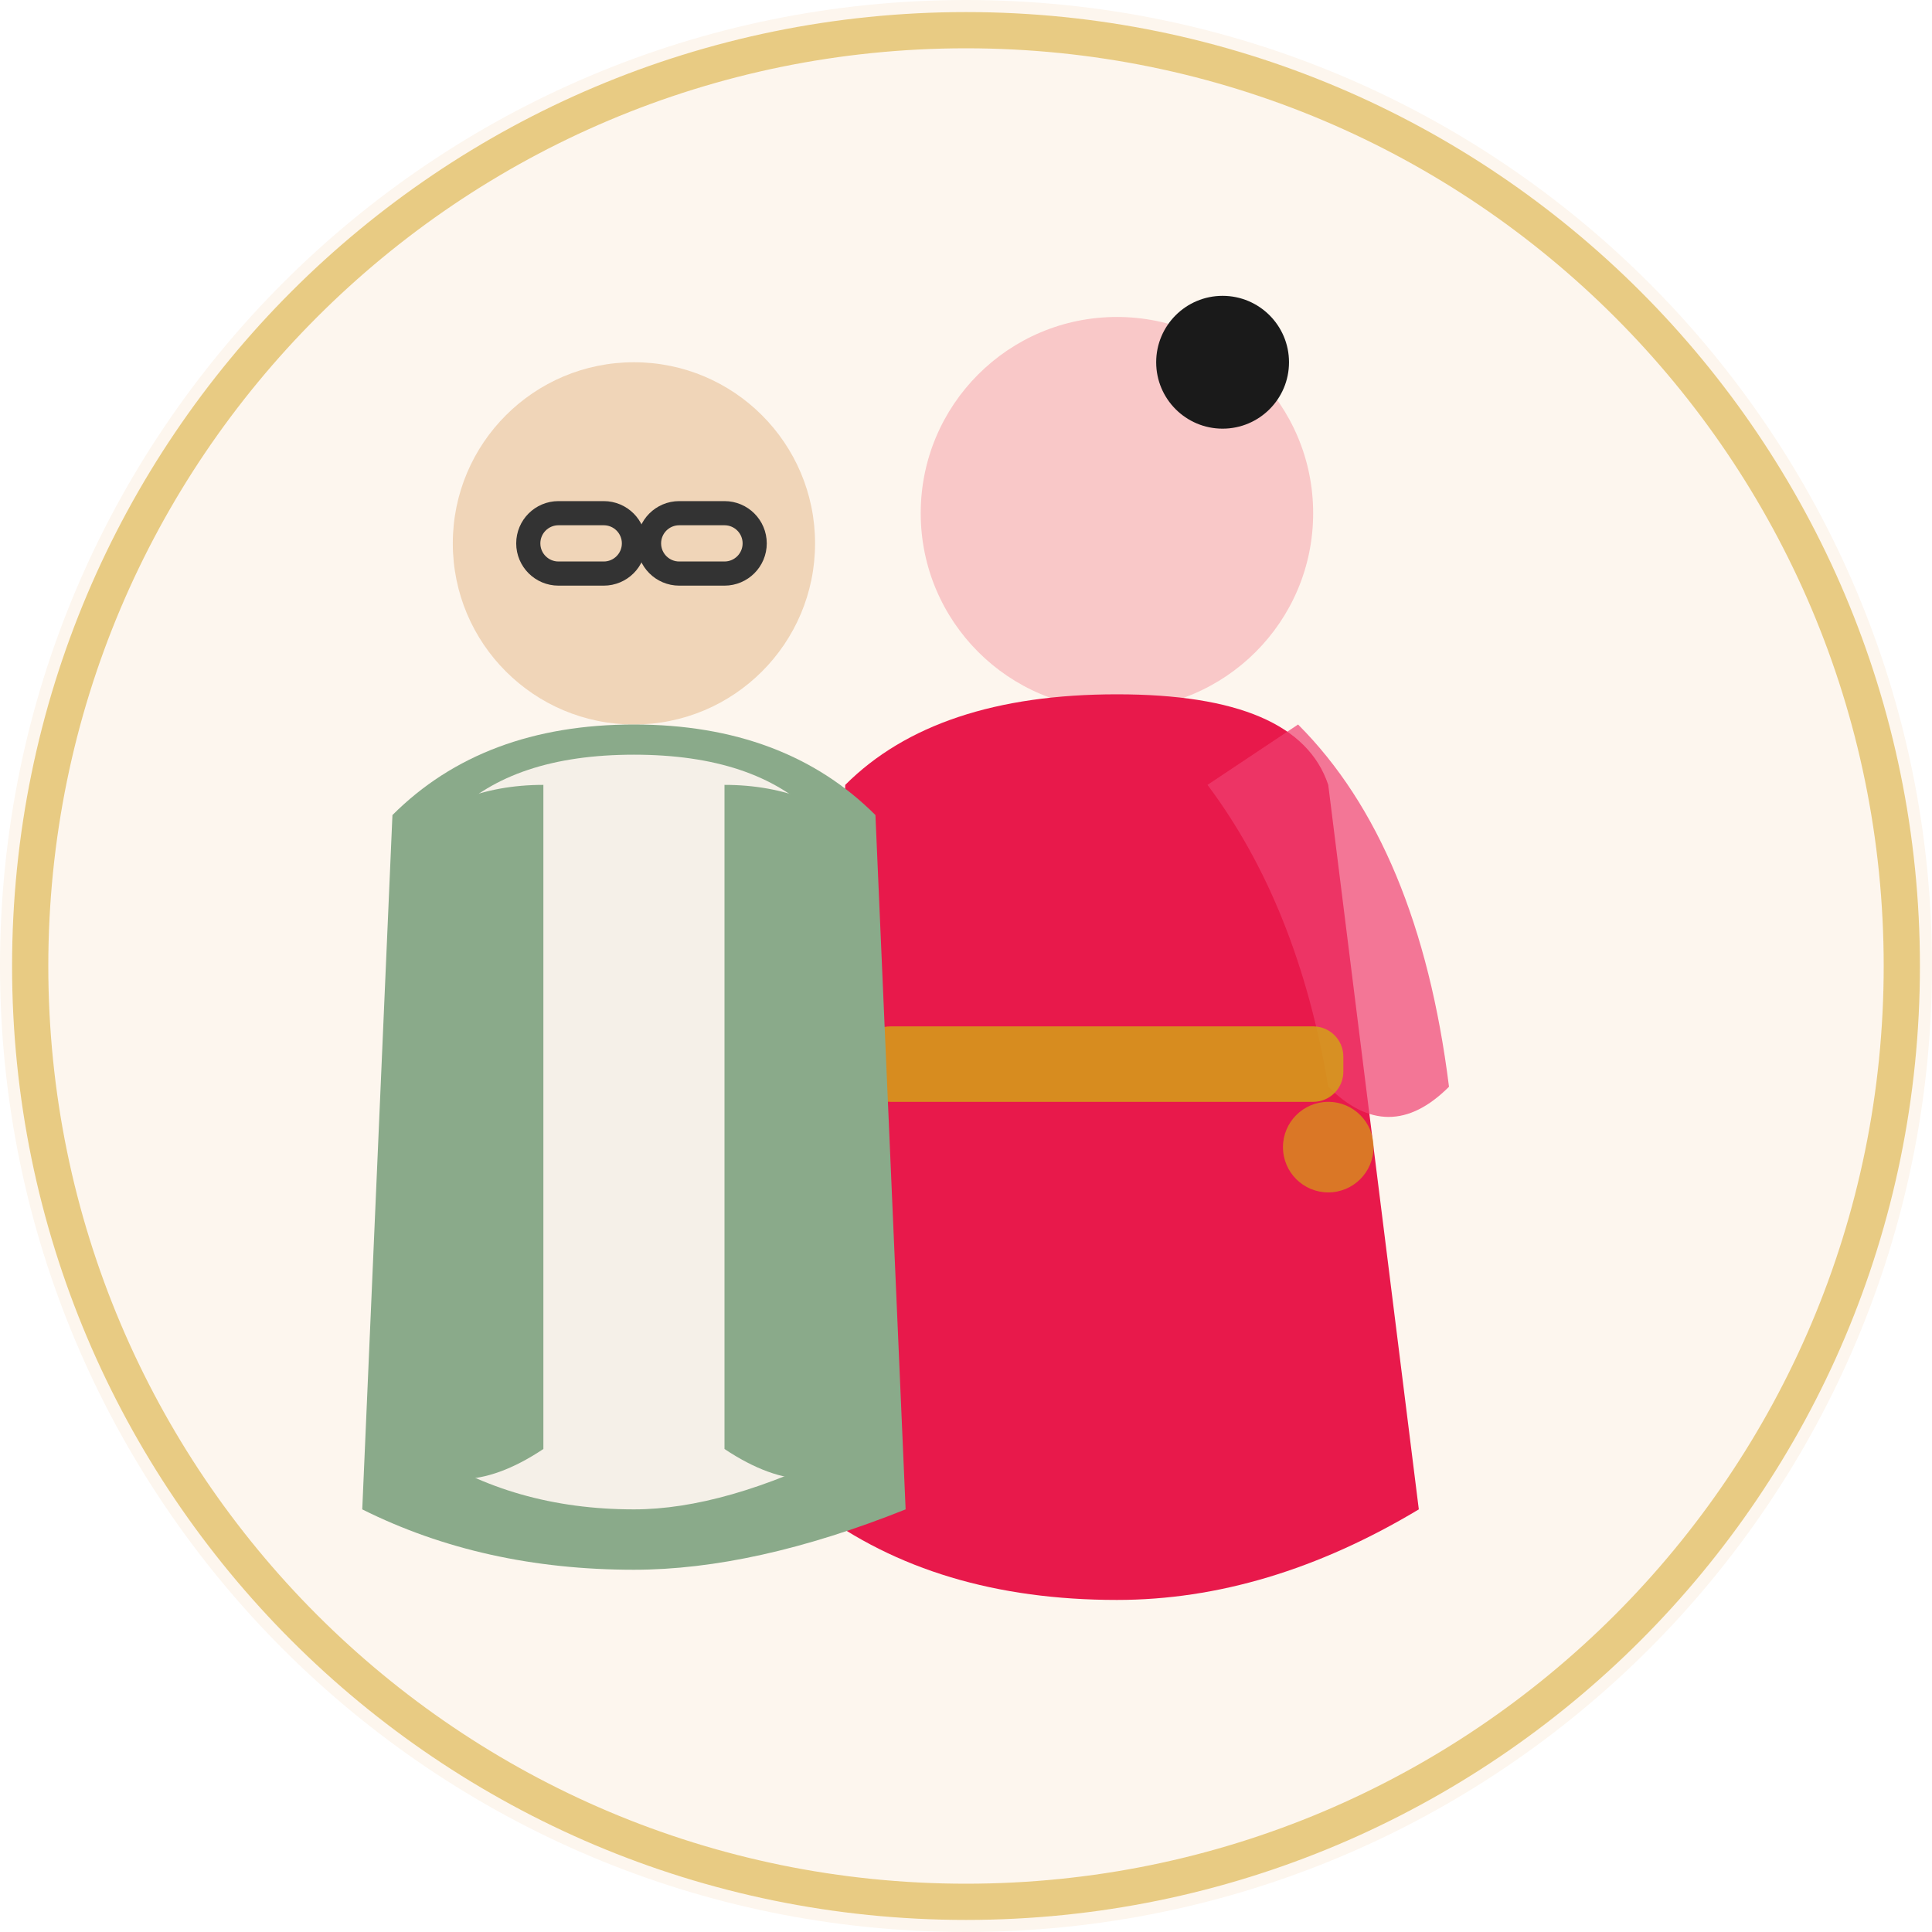
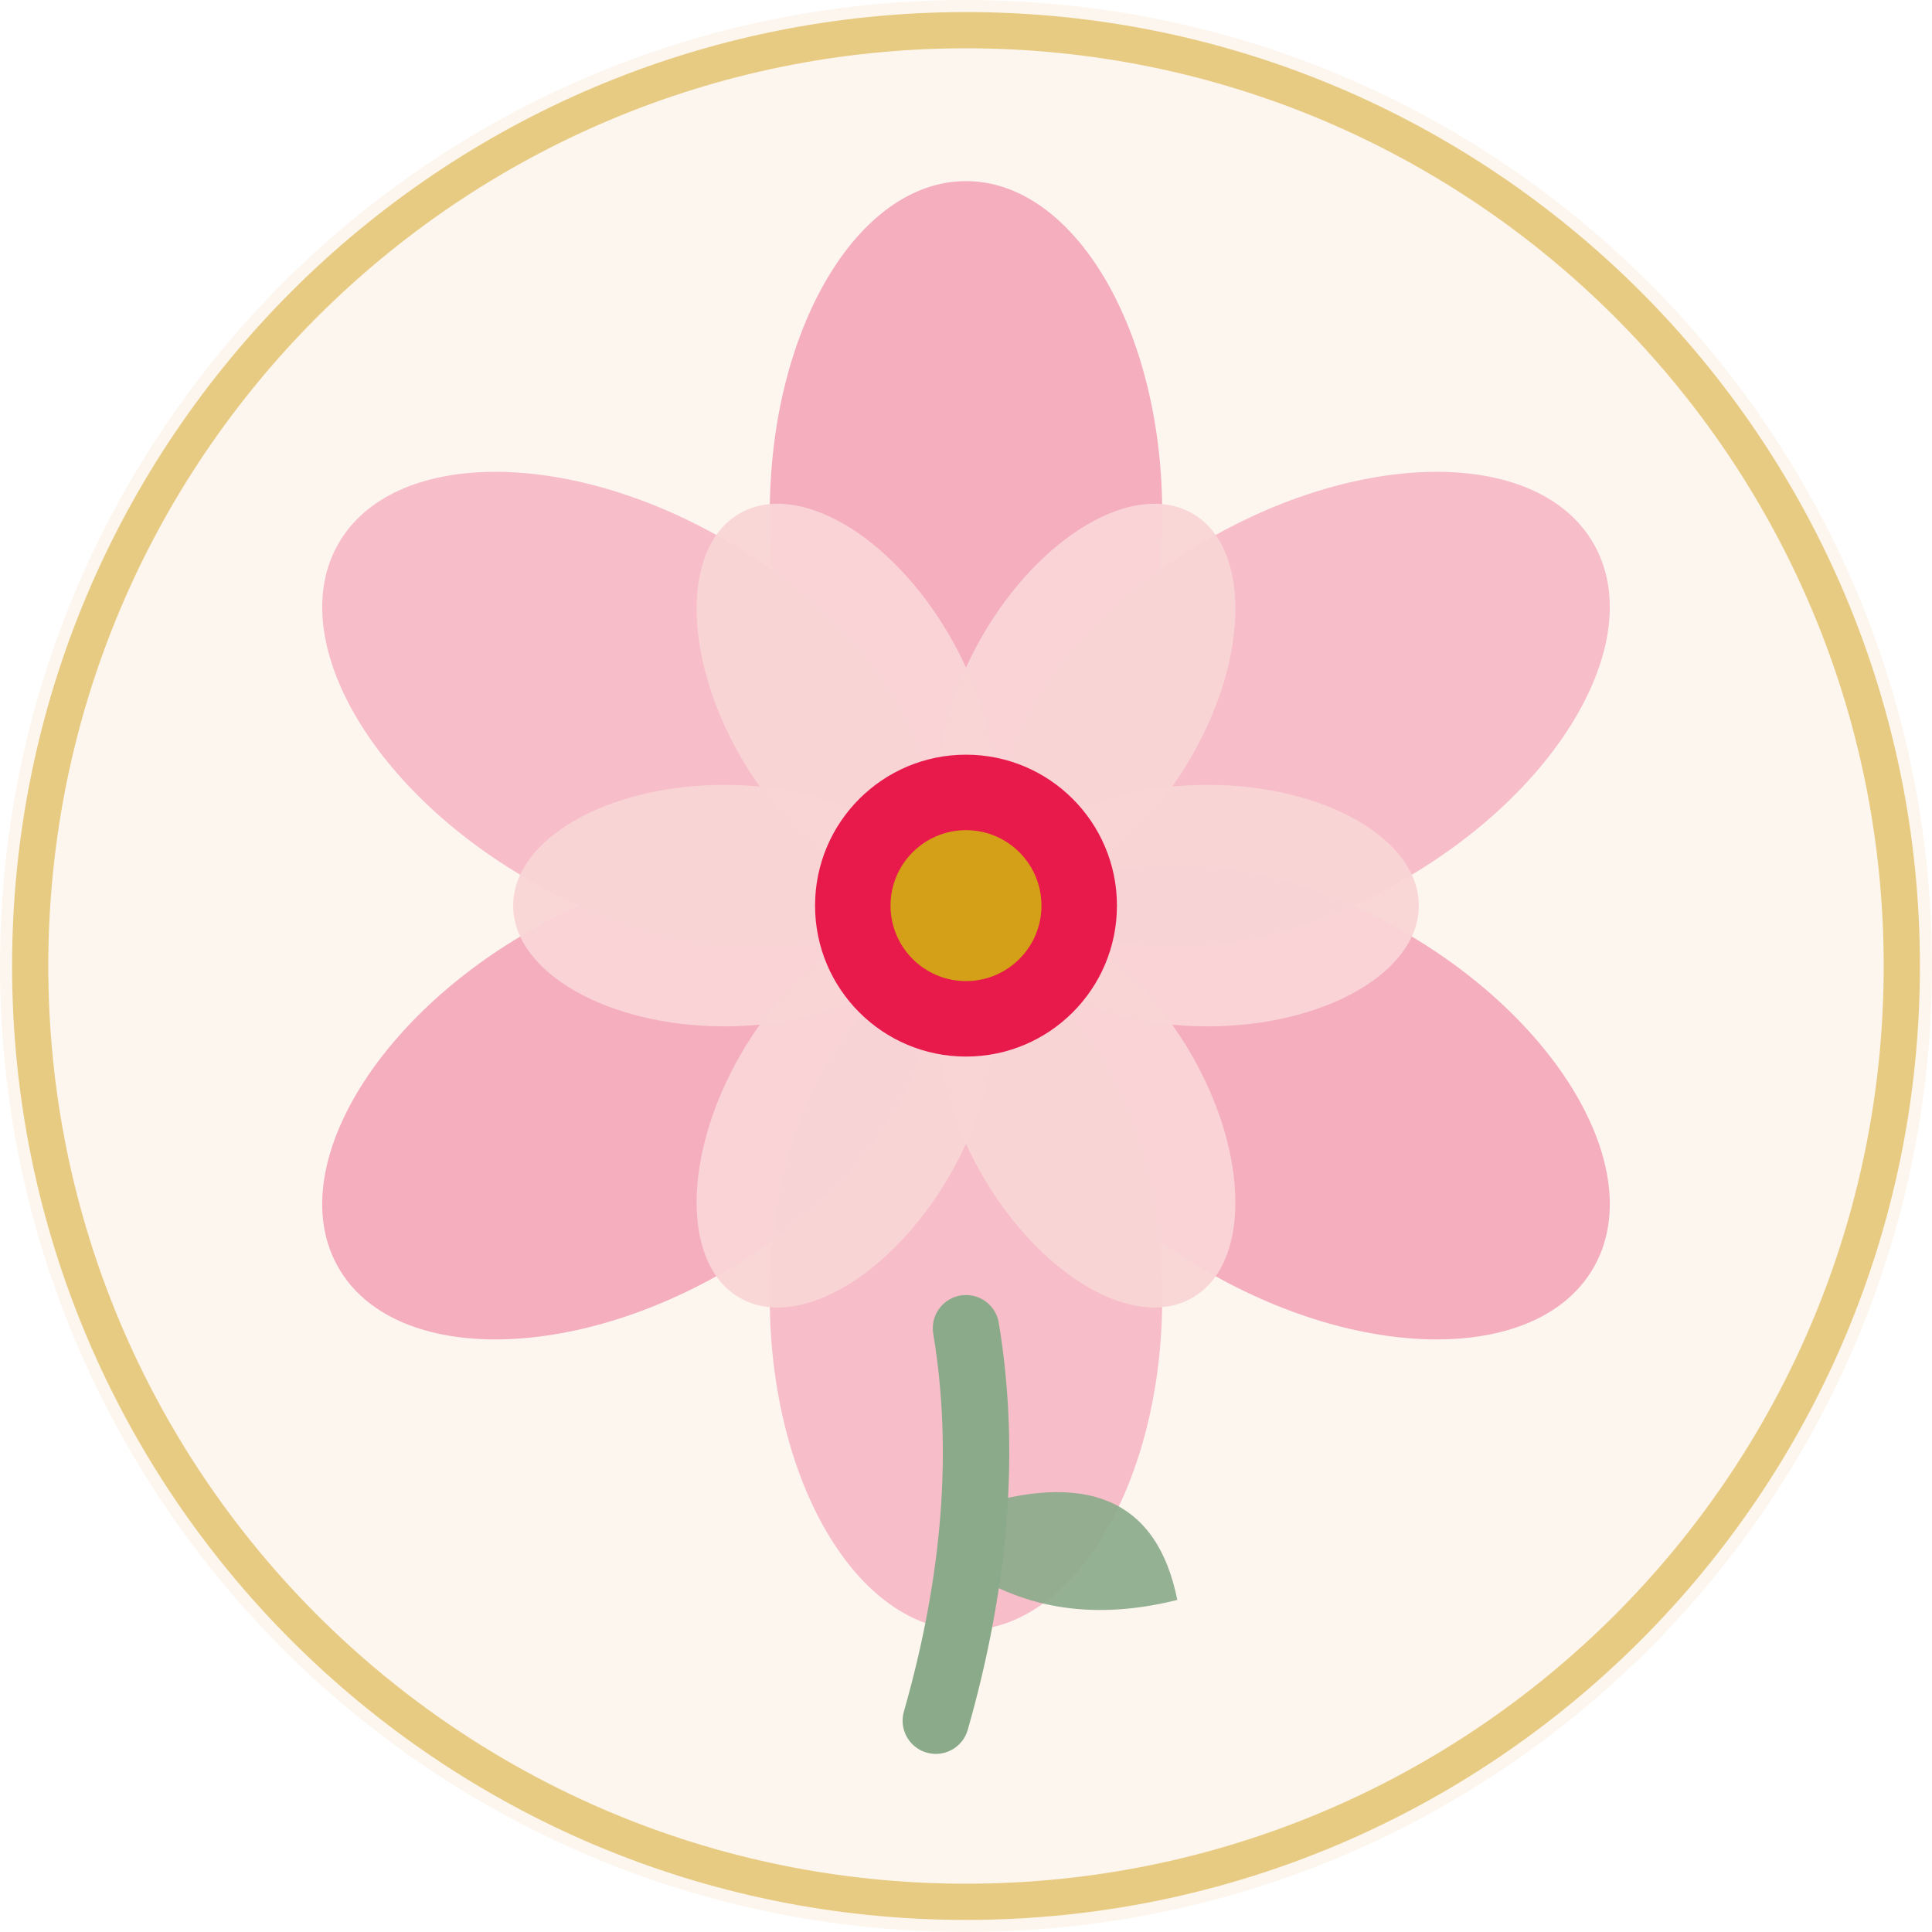
<svg xmlns="http://www.w3.org/2000/svg" viewBox="0 0 64 64">
  <circle cx="32" cy="32" r="32" fill="#fdf6ee" />
-   <circle cx="37" cy="17" r="6.5" fill="#f9c8c8" />
-   <circle cx="40.5" cy="12" r="2.2" fill="#1a1a1a" />
-   <path d="M28 26 Q31 23 37 23 Q43 23 44 26 L47 50 Q42 53 37 53 Q31 53 27 50 Z" fill="#e8194b" />
-   <path d="M43 24 Q47 28 48 36 Q46 38 44 36 Q43 30 40 26 Z" fill="#f04070" opacity="0.7" />
-   <rect x="28.5" y="34" width="16" height="2.5" rx="1" fill="#d4a017" opacity="0.85" />
-   <circle cx="44" cy="38" r="1.5" fill="#d4a017" opacity="0.7" />
-   <circle cx="21" cy="18" r="6" fill="#f0d5b8" />
-   <rect x="17.5" y="17" width="3.5" height="2" rx="1" fill="none" stroke="#333" stroke-width="0.8" />
-   <rect x="21.5" y="17" width="3.5" height="2" rx="1" fill="none" stroke="#333" stroke-width="0.8" />
-   <line x1="21" y1="18" x2="21.5" y2="18" stroke="#333" stroke-width="0.7" />
-   <path d="M13 27 Q16 24 21 24 Q26 24 29 27 L30 50 Q25 52 21 52 Q16 52 12 50 Z" fill="#8aaa8a" />
-   <path d="M15 27 Q17 25 21 25 Q25 25 27 27 L28 48 Q24 50 21 50 Q17 50 14 48 Z" fill="#f5f0e8" />
-   <path d="M13 28 Q15 26 18 26 L18 48 Q15 50 13 48 Z" fill="#8aaa8a" />
-   <path d="M29 28 Q27 26 24 26 L24 48 Q27 50 29 48 Z" fill="#8aaa8a" />
  <circle cx="32" cy="32" r="31" fill="none" stroke="#d4a017" stroke-width="1.2" opacity="0.5" />
+   <g transform="translate(32 30)">
+     <g>
+       <ellipse cx="0" cy="-13" rx="6.5" ry="11" fill="#f4a8b8" opacity="0.92" />
+     </g>
+     <g transform="rotate(60)">
+       <ellipse cx="0" cy="-13" rx="6.5" ry="11" fill="#f6b8c5" opacity="0.92" />
+     </g>
+     <g transform="rotate(120)">
+       <ellipse cx="0" cy="-13" rx="6.5" ry="11" fill="#f4a8b8" opacity="0.92" />
+     </g>
+     <g transform="rotate(180)">
+       <ellipse cx="0" cy="-13" rx="6.5" ry="11" fill="#f6b8c5" opacity="0.92" />
+     </g>
+     <g transform="rotate(240)">
+       <ellipse cx="0" cy="-13" rx="6.5" ry="11" fill="#f4a8b8" opacity="0.92" />
+     </g>
+     <g transform="rotate(300)">
+       <ellipse cx="0" cy="-13" rx="6.5" ry="11" fill="#f6b8c5" opacity="0.92" />
+     </g>
+     <g transform="rotate(30)">
+       <ellipse cx="0" cy="-8" rx="4" ry="7" fill="#f9d5d6" opacity="0.95" />
+     </g>
+     <g transform="rotate(90)">
+       <ellipse cx="0" cy="-8" rx="4" ry="7" fill="#f9d5d6" opacity="0.95" />
+     </g>
+     <g transform="rotate(150)">
+       <ellipse cx="0" cy="-8" rx="4" ry="7" fill="#f9d5d6" opacity="0.95" />
+     </g>
+     <g transform="rotate(210)">
+       <ellipse cx="0" cy="-8" rx="4" ry="7" fill="#f9d5d6" opacity="0.95" />
+     </g>
+     <g transform="rotate(270)">
+       <ellipse cx="0" cy="-8" rx="4" ry="7" fill="#f9d5d6" opacity="0.95" />
+     </g>
+     <g transform="rotate(330)">
+       <ellipse cx="0" cy="-8" rx="4" ry="7" fill="#f9d5d6" opacity="0.95" />
+     </g>
+     <circle cx="0" cy="0" r="5" fill="#e8194b" />
+     <circle cx="0" cy="0" r="2.5" fill="#d4a017" />
+   </g>
+   <path d="M32 44 Q33 50 31 57" stroke="#8aaa8a" stroke-width="2.2" fill="none" stroke-linecap="round" />
+   <path d="M32 50 Q38 48 39 53 Q35 54 32 52 Z" fill="#8aaa8a" opacity="0.9" />
</svg>
